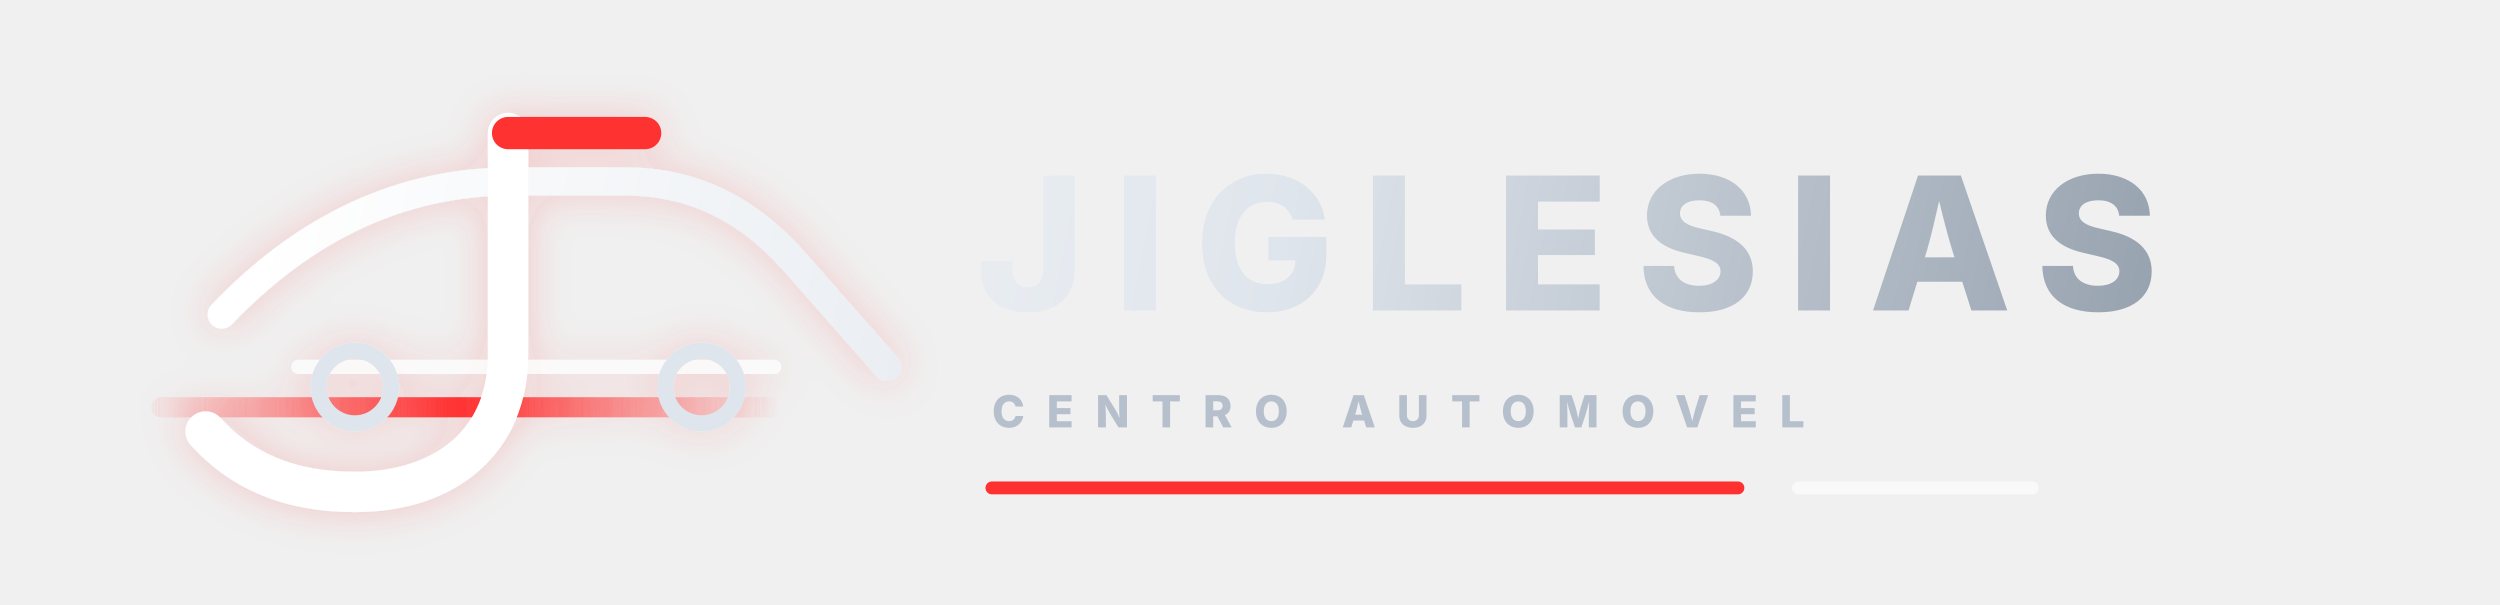
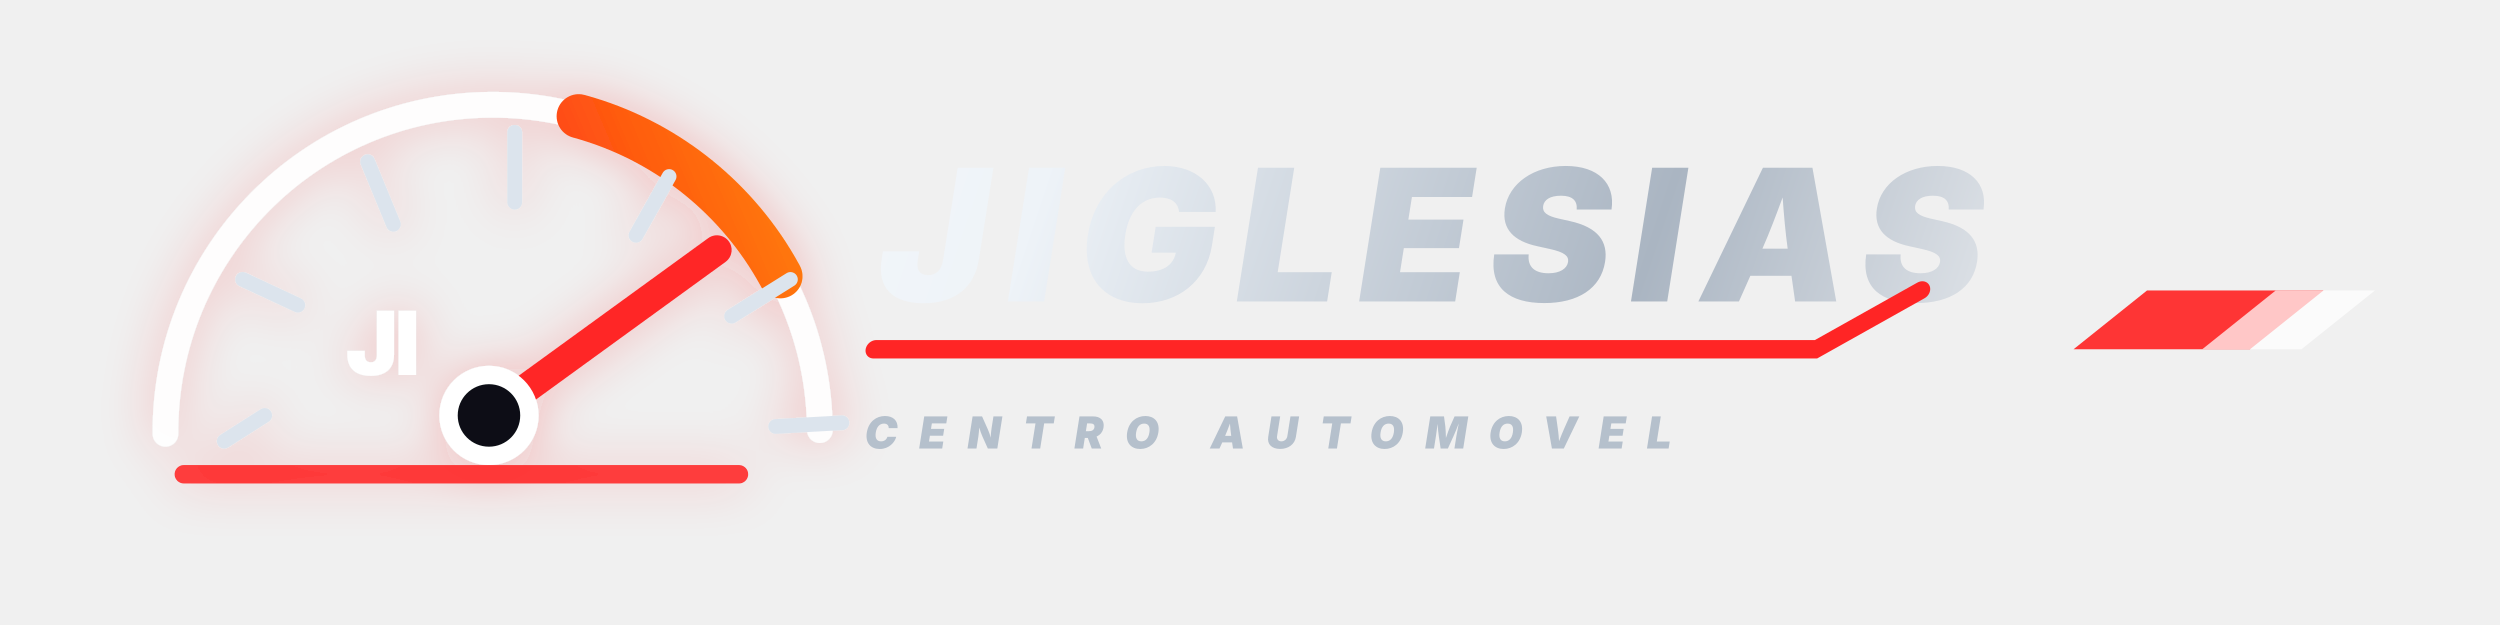
- <svg xmlns="http://www.w3.org/2000/svg" viewBox="0 0 620 150" role="img" aria-labelledby="title desc">
+ <svg xmlns="http://www.w3.org/2000/svg" viewBox="0 0 680 170" role="img" aria-labelledby="title desc">
  <defs>
-     <linearGradient id="metal" x1="72" y1="20" x2="560" y2="120" gradientUnits="userSpaceOnUse">
+     <linearGradient id="steel" x1="55" y1="28" x2="610" y2="126" gradientUnits="userSpaceOnUse">
      <stop offset="0" stop-color="#ffffff" />
-       <stop offset=".5" stop-color="#dfe5ec" />
-       <stop offset="1" stop-color="#8c98a6" />
+       <stop offset=".42" stop-color="#eef3f8" />
+       <stop offset=".72" stop-color="#aab5c2" />
+       <stop offset="1" stop-color="#ffffff" />
    </linearGradient>
-     <linearGradient id="flare" x1="34" y1="104" x2="193" y2="104" gradientUnits="userSpaceOnUse">
-       <stop offset="0" stop-color="#ff3030" stop-opacity="0" />
-       <stop offset=".5" stop-color="#ff3030" />
-       <stop offset="1" stop-color="#ff3030" stop-opacity="0" />
+     <linearGradient id="redline" x1="44" y1="122" x2="228" y2="44" gradientUnits="userSpaceOnUse">
+       <stop offset="0" stop-color="#ff2323" stop-opacity="0" />
+       <stop offset=".45" stop-color="#ff2323" />
+       <stop offset="1" stop-color="#ff8a00" />
    </linearGradient>
-     <filter id="glow" x="-15%" y="-45%" width="130%" height="190%">
-       <feDropShadow dx="0" dy="0" stdDeviation="3.5" flood-color="#ffffff" flood-opacity=".2" />
-       <feDropShadow dx="0" dy="0" stdDeviation="5" flood-color="#ff3030" flood-opacity=".18" />
+     <filter id="nightGlow" x="-20%" y="-45%" width="140%" height="190%">
+       <feDropShadow dx="0" dy="0" stdDeviation="3" flood-color="#ffffff" flood-opacity=".22" />
+       <feDropShadow dx="0" dy="0" stdDeviation="7" flood-color="#ff2525" flood-opacity=".24" />
    </filter>
  </defs>
-   <g filter="url(#glow)">
-     <path d="M40 101h153" stroke="url(#flare)" stroke-width="5" stroke-linecap="round" />
-     <path d="M55 78c21-22 45-33 72-33h28c17 0 31 7 43 21l22 25" fill="none" stroke="url(#metal)" stroke-width="7" stroke-linecap="round" stroke-linejoin="round" />
-     <path d="M74 91h118" stroke="#ffffff" stroke-width="3.5" stroke-linecap="round" opacity=".72" />
-     <circle cx="88" cy="96" r="9" fill="none" stroke="#dfe5ec" stroke-width="4" />
-     <circle cx="174" cy="96" r="9" fill="none" stroke="#dfe5ec" stroke-width="4" />
-     <path d="M126 33v55c0 21-15 34-38 34-16 0-28-5-37-15" fill="none" stroke="#ffffff" stroke-width="10" stroke-linecap="round" />
-     <path d="M126 33h34" stroke="#ff3030" stroke-width="8" stroke-linecap="round" />
+   <g filter="url(#nightGlow)">
+     <path d="M45 118a89 89 0 0 1 178-1" fill="none" stroke="#ffffff" stroke-width="7" stroke-linecap="round" opacity=".9" />
+     <path d="M45 118a89 89 0 0 1 178-1" fill="none" stroke="url(#redline)" stroke-width="12" stroke-linecap="round" stroke-dasharray="72 210" stroke-dashoffset="-164" />
+     <path d="M72 113 61 120M81 83 66 76M107 61l-7-17M140 55V36M173 64l9-16M199 86l16-10M211 116l18-1" stroke="#dce4ed" stroke-width="4" stroke-linecap="round" />
+     <path d="M133 113 195 68" stroke="#ff2525" stroke-width="8" stroke-linecap="round" />
+     <circle cx="133" cy="113" r="11" fill="#0b0f15" stroke="#ffffff" stroke-width="5" />
+     <path d="M50 129h151" stroke="#ff2525" stroke-width="5" stroke-linecap="round" opacity=".9" />
+     <text x="94" y="102" font-family="Inter, Arial, sans-serif" font-size="24" font-weight="900" fill="#ffffff" letter-spacing="-1">JI</text>
  </g>
-   <g>
-     <text x="242" y="77" font-family="Inter, Arial, sans-serif" font-size="46" font-weight="760" fill="url(#metal)" letter-spacing="7">JIGLESIAS</text>
-     <text x="246" y="106" font-family="Inter, Arial, sans-serif" font-size="11" font-weight="800" fill="#b6c0cc" letter-spacing="5.4">CENTRO AUTOMOVEL</text>
-     <path d="M246 121h185" stroke="#ff3030" stroke-width="3.2" stroke-linecap="round" />
-     <path d="M446 121h58" stroke="#ffffff" stroke-width="3.2" stroke-linecap="round" opacity=".62" />
+   <g transform="skewX(-9)">
+     <text x="250" y="82" font-family="Inter, Arial Black, Arial, sans-serif" font-size="50" font-weight="900" fill="url(#steel)" letter-spacing="5">JIGLESIAS</text>
+     <path d="M253 95h256l26-16" fill="none" stroke="#ff2525" stroke-width="5" stroke-linecap="round" />
+     <text x="254" y="122" font-family="Inter, Arial, sans-serif" font-size="12" font-weight="900" fill="#b5c0cc" letter-spacing="5.8">CENTRO AUTOMOVEL</text>
  </g>
+   <path d="M584 79h48l-20 16h-48z" fill="#ff2525" opacity=".92" />
+   <path d="M619 79h27l-20 16h-27z" fill="#ffffff" opacity=".72" />
</svg>
